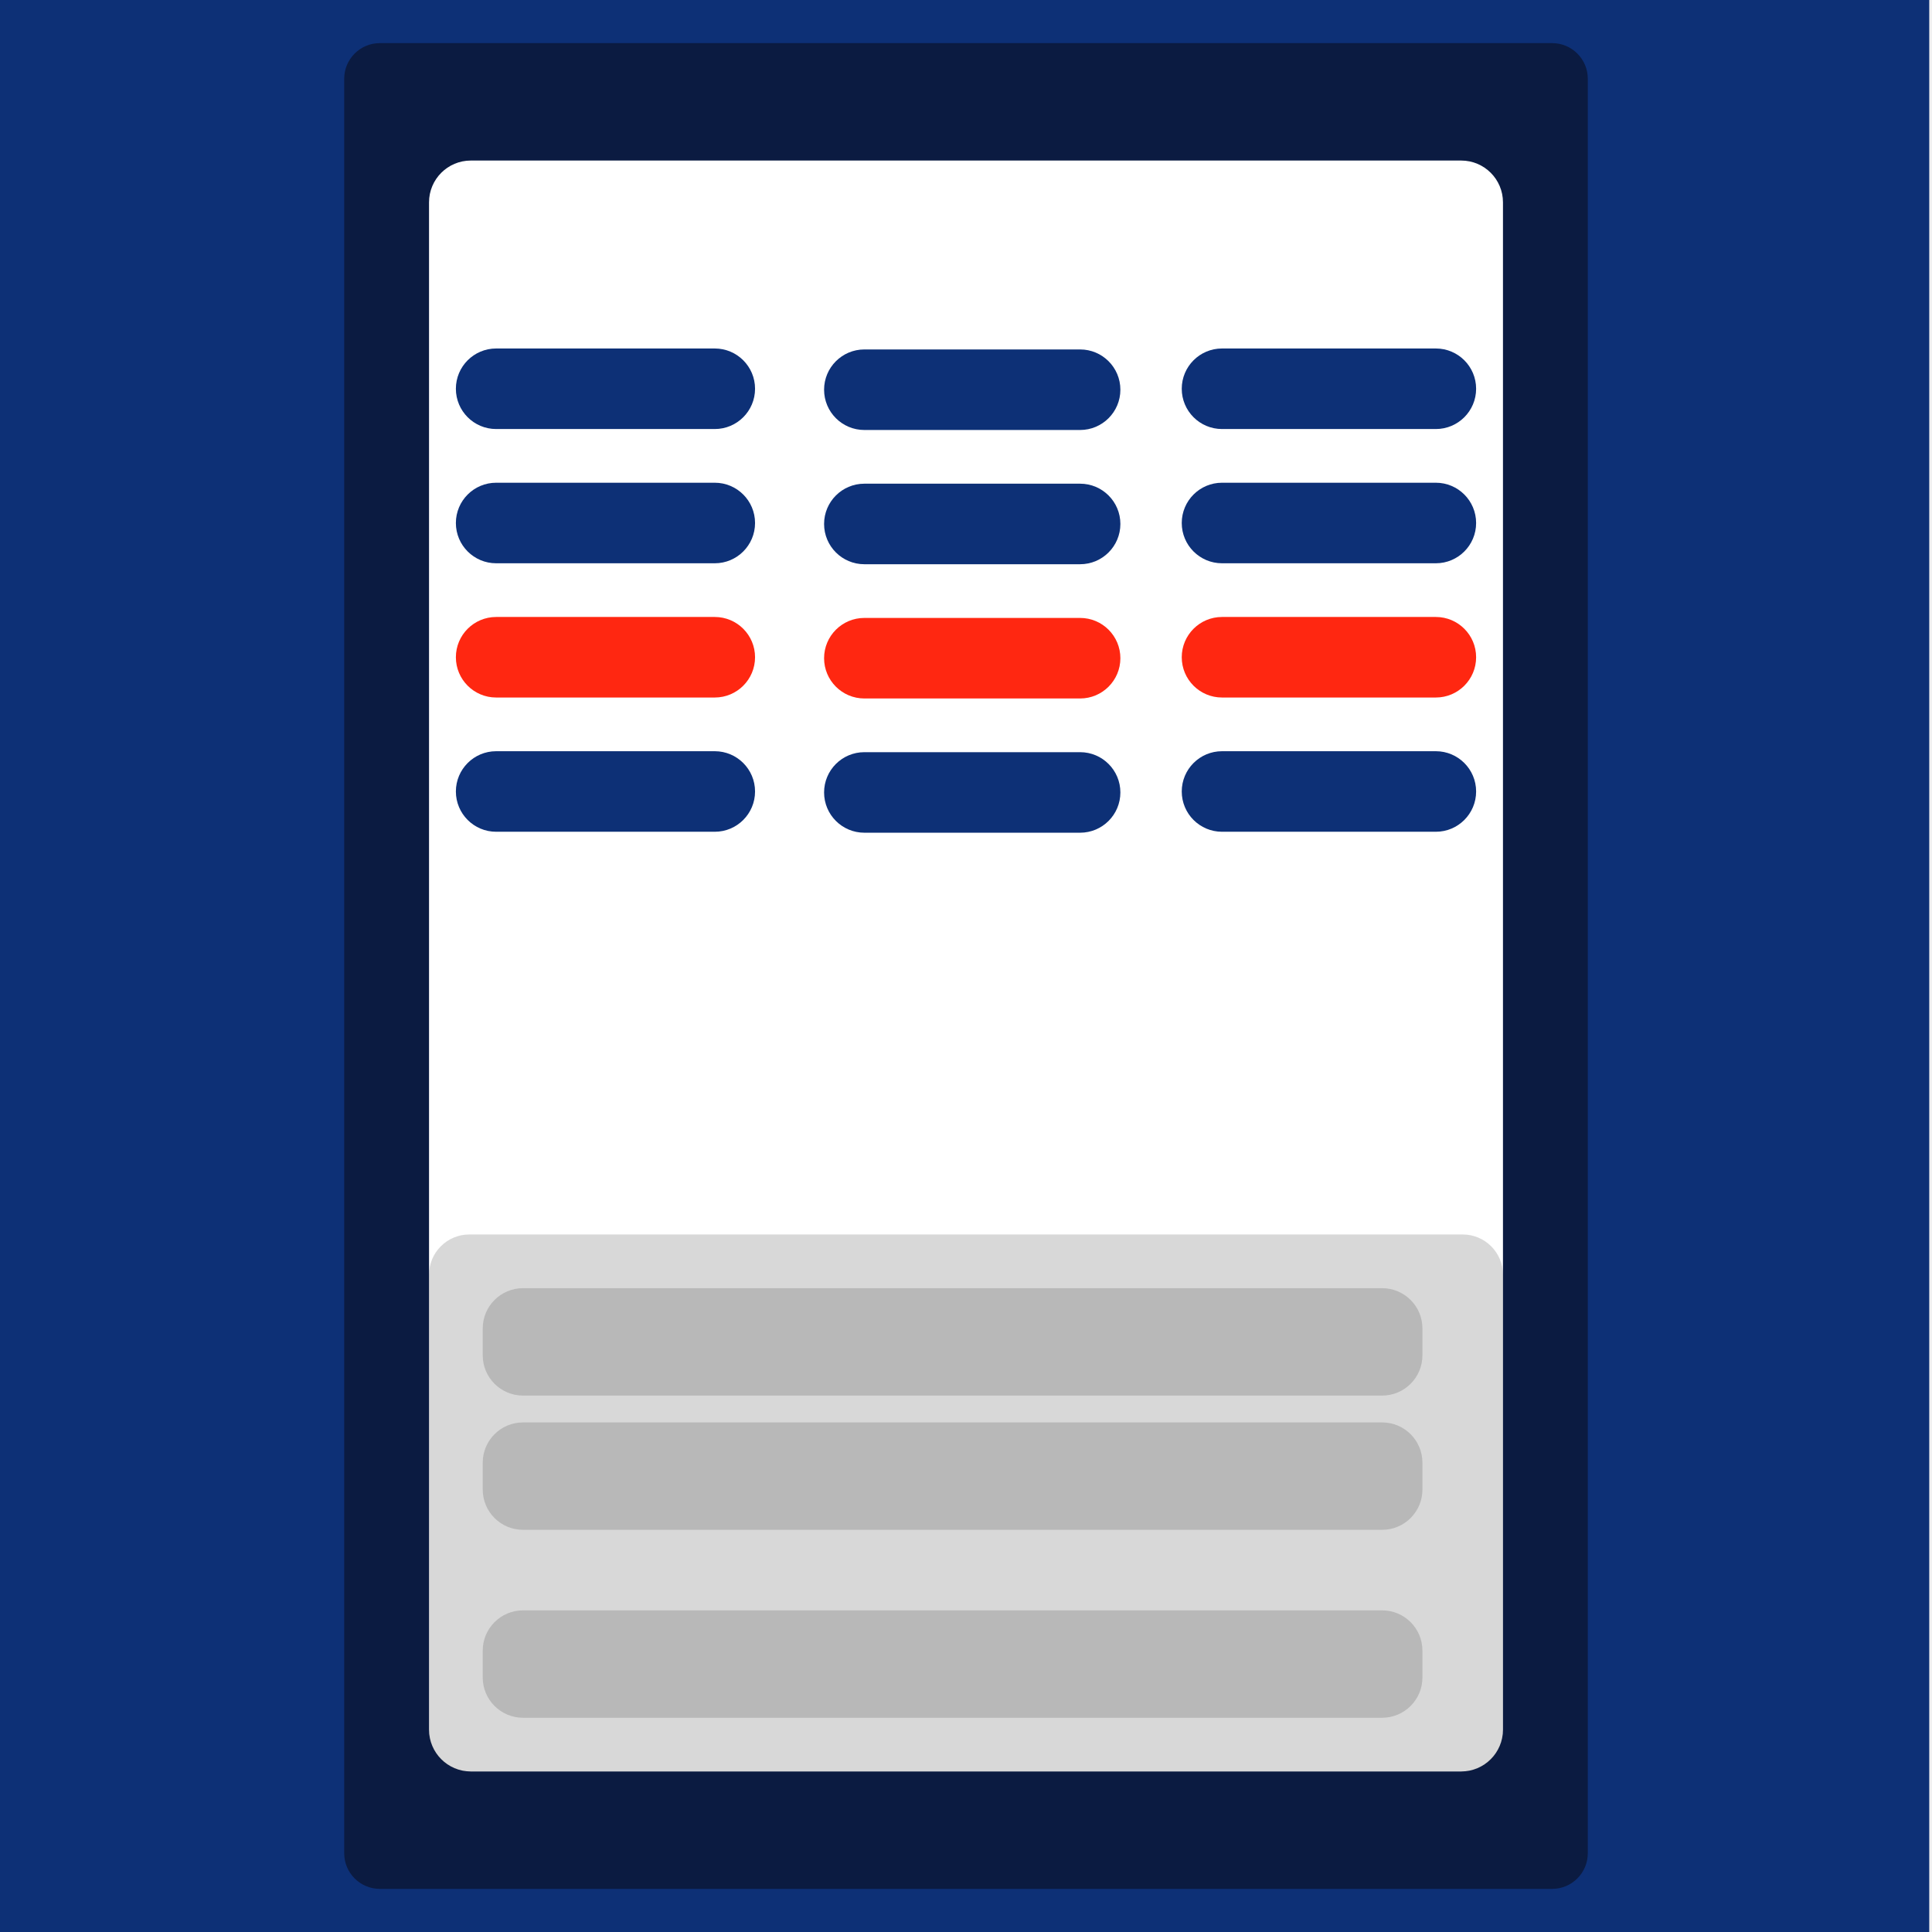
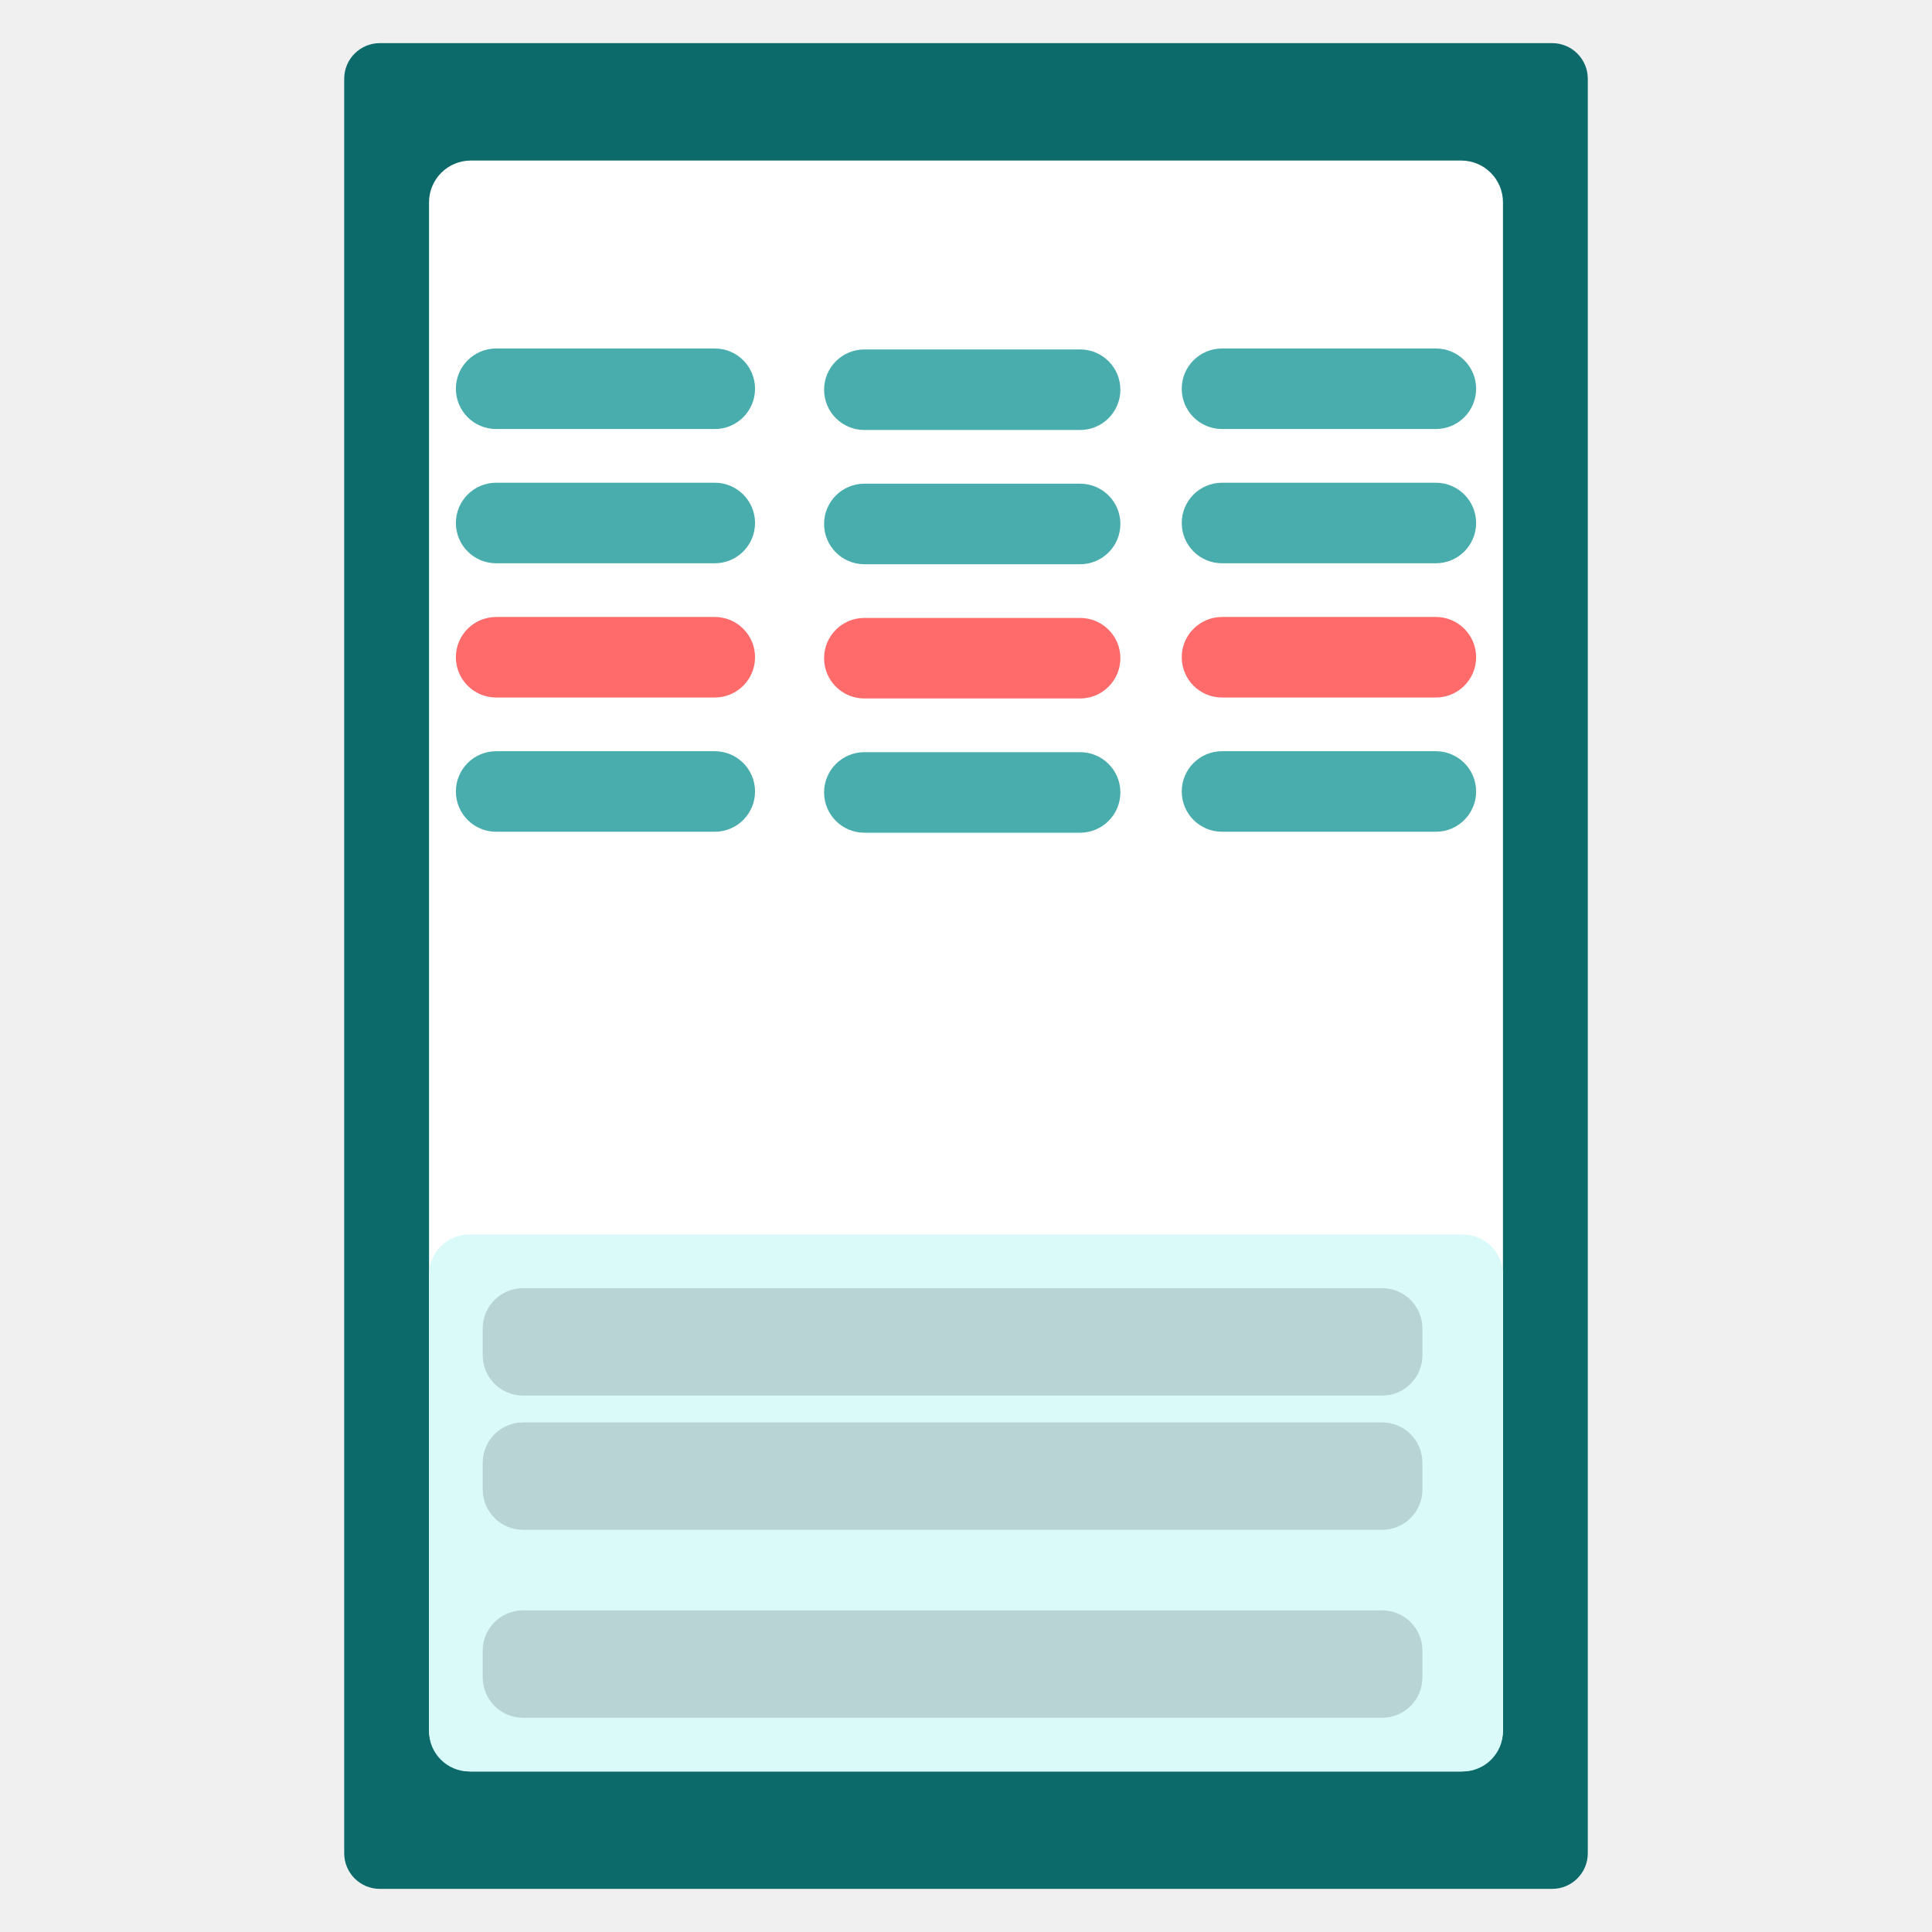
<svg xmlns="http://www.w3.org/2000/svg" width="2000" height="2000" viewBox="0 0 2000 2000" id="svg2" version="1.1">
  <defs id="defs4">
    <clipPath clipPathUnits="userSpaceOnUse" id="clipPath4378">
      <rect style="color:#000000;clip-rule:nonzero;display:inline;overflow:visible;visibility:visible;opacity:1;isolation:auto;mix-blend-mode:normal;color-interpolation:sRGB;color-interpolation-filters:linearRGB;solid-color:#000000;solid-opacity:1;fill:#0b1b41;fill-opacity:1;fill-rule:evenodd;stroke:none;stroke-width:1px;stroke-linecap:butt;stroke-linejoin:miter;stroke-miterlimit:4;stroke-dasharray:none;stroke-dashoffset:0;stroke-opacity:1;color-rendering:auto;image-rendering:auto;shape-rendering:auto;text-rendering:auto;enable-background:accumulate" id="rect4380" width="1000" height="1600" x="0" y="2.2617187e-05" ry="0" />
    </clipPath>
    <clipPath clipPathUnits="userSpaceOnUse" id="clipPath4382">
      <rect style="color:#000000;clip-rule:nonzero;display:inline;overflow:visible;visibility:visible;opacity:1;isolation:auto;mix-blend-mode:normal;color-interpolation:sRGB;color-interpolation-filters:linearRGB;solid-color:#000000;solid-opacity:1;fill:#0b1b41;fill-opacity:1;fill-rule:evenodd;stroke:none;stroke-width:1px;stroke-linecap:butt;stroke-linejoin:miter;stroke-miterlimit:4;stroke-dasharray:none;stroke-dashoffset:0;stroke-opacity:1;color-rendering:auto;image-rendering:auto;shape-rendering:auto;text-rendering:auto;enable-background:accumulate" id="rect4384" width="1000" height="1600" x="0" y="0" ry="0" />
    </clipPath>
  </defs>
-   <g id="layer2" style="display:inline" transform="translate(0,1000)">
-     <rect style="color:#000000;clip-rule:nonzero;display:inline;overflow:visible;visibility:visible;opacity:1;isolation:auto;mix-blend-mode:normal;color-interpolation:sRGB;color-interpolation-filters:linearRGB;solid-color:#000000;solid-opacity:1;fill:#0d3076;fill-opacity:1;fill-rule:evenodd;stroke:none;stroke-width:1px;stroke-linecap:butt;stroke-linejoin:miter;stroke-miterlimit:4;stroke-dasharray:none;stroke-dashoffset:0;stroke-opacity:1;color-rendering:auto;image-rendering:auto;shape-rendering:auto;text-rendering:auto;enable-background:accumulate" id="rect4266" width="1997.143" height="2000" x="0" y="-1000" ry="0" />
-   </g>
+   <g id="layer2" style="display:inline" transform="translate(0,1000)" />
  <g id="layer1" transform="translate(0,947.6378)" style="display:none;opacity:1">
    <circle style="display:inline;opacity:1;fill:#0d3076;fill-opacity:1;fill-rule:evenodd;stroke:#000000;stroke-width:1.257px;stroke-linecap:butt;stroke-linejoin:miter;stroke-opacity:1" id="path4230" cx="1000" cy="52.362" r="377.015" />
  </g>
  <g id="layer3" transform="translate(0,400)">
-     <rect style="color:#000000;clip-rule:nonzero;display:inline;overflow:visible;visibility:visible;opacity:1;isolation:auto;mix-blend-mode:normal;color-interpolation:sRGB;color-interpolation-filters:linearRGB;solid-color:#000000;solid-opacity:1;fill:#0b1b41;fill-opacity:1;fill-rule:evenodd;stroke:none;stroke-width:1px;stroke-linecap:butt;stroke-linejoin:miter;stroke-miterlimit:4;stroke-dasharray:none;stroke-dashoffset:0;stroke-opacity:1;color-rendering:auto;image-rendering:auto;shape-rendering:auto;text-rendering:auto;enable-background:accumulate" id="rect4204" width="1287.361" height="1910.715" x="356.319" y="-355.357" ry="36.902" />
+     <rect style="color:#000000;clip-rule:nonzero;display:inline;overflow:visible;visibility:visible;opacity:1;isolation:auto;mix-blend-mode:normal;color-interpolation:sRGB;color-interpolation-filters:linearRGB;solid-color:#000000;solid-opacity:1;fill:#0d6a6a;fill-opacity:1;fill-rule:evenodd;stroke:none;stroke-width:1px;stroke-linecap:butt;stroke-linejoin:miter;stroke-miterlimit:4;stroke-dasharray:none;stroke-dashoffset:0;stroke-opacity:1;color-rendering:auto;image-rendering:auto;shape-rendering:auto;text-rendering:auto;enable-background:accumulate" id="rect4204" width="1287.361" height="1910.715" x="356.319" y="-355.357" ry="36.902" />
    <rect style="color:#000000;clip-rule:nonzero;display:inline;overflow:visible;visibility:visible;opacity:1;isolation:auto;mix-blend-mode:normal;color-interpolation:sRGB;color-interpolation-filters:linearRGB;solid-color:#000000;solid-opacity:1;fill:#ffffff;fill-opacity:1;fill-rule:evenodd;stroke:none;stroke-width:1px;stroke-linecap:butt;stroke-linejoin:miter;stroke-miterlimit:4;stroke-dasharray:none;stroke-dashoffset:0;stroke-opacity:1;color-rendering:auto;image-rendering:auto;shape-rendering:auto;text-rendering:auto;enable-background:accumulate" id="rect4206" width="1111.736" height="1667.603" x="444.132" y="-233.802" ry="43.249" />
-     <rect style="color:#000000;clip-rule:nonzero;display:inline;overflow:visible;visibility:visible;opacity:1;isolation:auto;mix-blend-mode:normal;color-interpolation:sRGB;color-interpolation-filters:linearRGB;solid-color:#000000;solid-opacity:1;fill:#0d3076;fill-opacity:1;fill-rule:evenodd;stroke:none;stroke-width:1px;stroke-linecap:butt;stroke-linejoin:miter;stroke-miterlimit:4;stroke-dasharray:none;stroke-dashoffset:0;stroke-opacity:1;color-rendering:auto;image-rendering:auto;shape-rendering:auto;text-rendering:auto;enable-background:accumulate" id="rect4855" width="309.698" height="83.38" x="471.926" y="-39.248" ry="41.69" />
-     <rect style="color:#000000;clip-rule:nonzero;display:inline;overflow:visible;visibility:visible;opacity:1;isolation:auto;mix-blend-mode:normal;color-interpolation:sRGB;color-interpolation-filters:linearRGB;solid-color:#000000;solid-opacity:1;fill:#0d3076;fill-opacity:1;fill-rule:evenodd;stroke:none;stroke-width:1px;stroke-linecap:butt;stroke-linejoin:miter;stroke-miterlimit:4;stroke-dasharray:none;stroke-dashoffset:0;stroke-opacity:1;color-rendering:auto;image-rendering:auto;shape-rendering:auto;text-rendering:auto;enable-background:accumulate" id="rect4855-3" width="306.72" height="83.38" x="853.092" y="-38.255" ry="41.69" />
-     <rect style="color:#000000;clip-rule:nonzero;display:inline;overflow:visible;visibility:visible;opacity:1;isolation:auto;mix-blend-mode:normal;color-interpolation:sRGB;color-interpolation-filters:linearRGB;solid-color:#000000;solid-opacity:1;fill:#0d3076;fill-opacity:1;fill-rule:evenodd;stroke:none;stroke-width:1px;stroke-linecap:butt;stroke-linejoin:miter;stroke-miterlimit:4;stroke-dasharray:none;stroke-dashoffset:0;stroke-opacity:1;color-rendering:auto;image-rendering:auto;shape-rendering:auto;text-rendering:auto;enable-background:accumulate" id="rect4855-3-5" width="304.735" height="83.38" x="1223.34" y="-39.248" ry="41.69" />
-     <rect style="color:#000000;clip-rule:nonzero;display:inline;overflow:visible;visibility:visible;opacity:1;isolation:auto;mix-blend-mode:normal;color-interpolation:sRGB;color-interpolation-filters:linearRGB;solid-color:#000000;solid-opacity:1;fill:#0d3076;fill-opacity:1;fill-rule:evenodd;stroke:none;stroke-width:1px;stroke-linecap:butt;stroke-linejoin:miter;stroke-miterlimit:4;stroke-dasharray:none;stroke-dashoffset:0;stroke-opacity:1;color-rendering:auto;image-rendering:auto;shape-rendering:auto;text-rendering:auto;enable-background:accumulate" id="rect4855-6" width="309.698" height="83.38" x="471.926" y="99.719" ry="41.69" />
-     <rect style="color:#000000;clip-rule:nonzero;display:inline;overflow:visible;visibility:visible;opacity:1;isolation:auto;mix-blend-mode:normal;color-interpolation:sRGB;color-interpolation-filters:linearRGB;solid-color:#000000;solid-opacity:1;fill:#0d3076;fill-opacity:1;fill-rule:evenodd;stroke:none;stroke-width:1px;stroke-linecap:butt;stroke-linejoin:miter;stroke-miterlimit:4;stroke-dasharray:none;stroke-dashoffset:0;stroke-opacity:1;color-rendering:auto;image-rendering:auto;shape-rendering:auto;text-rendering:auto;enable-background:accumulate" id="rect4855-3-2" width="306.72" height="83.38" x="853.092" y="100.712" ry="41.69" />
-     <rect style="color:#000000;clip-rule:nonzero;display:inline;overflow:visible;visibility:visible;opacity:1;isolation:auto;mix-blend-mode:normal;color-interpolation:sRGB;color-interpolation-filters:linearRGB;solid-color:#000000;solid-opacity:1;fill:#0d3076;fill-opacity:1;fill-rule:evenodd;stroke:none;stroke-width:1px;stroke-linecap:butt;stroke-linejoin:miter;stroke-miterlimit:4;stroke-dasharray:none;stroke-dashoffset:0;stroke-opacity:1;color-rendering:auto;image-rendering:auto;shape-rendering:auto;text-rendering:auto;enable-background:accumulate" id="rect4855-3-5-9" width="304.735" height="83.38" x="1223.34" y="99.719" ry="41.69" />
-     <rect style="color:#000000;clip-rule:nonzero;display:inline;overflow:visible;visibility:visible;opacity:1;isolation:auto;mix-blend-mode:normal;color-interpolation:sRGB;color-interpolation-filters:linearRGB;solid-color:#000000;solid-opacity:1;fill:#ff2711;fill-opacity:1;fill-rule:evenodd;stroke:none;stroke-width:1px;stroke-linecap:butt;stroke-linejoin:miter;stroke-miterlimit:4;stroke-dasharray:none;stroke-dashoffset:0;stroke-opacity:1;color-rendering:auto;image-rendering:auto;shape-rendering:auto;text-rendering:auto;enable-background:accumulate" id="rect4855-6-1" width="309.698" height="83.38" x="471.926" y="238.686" ry="41.69" />
-     <rect style="color:#000000;clip-rule:nonzero;display:inline;overflow:visible;visibility:visible;opacity:1;isolation:auto;mix-blend-mode:normal;color-interpolation:sRGB;color-interpolation-filters:linearRGB;solid-color:#000000;solid-opacity:1;fill:#ff2711;fill-opacity:1;fill-rule:evenodd;stroke:none;stroke-width:1px;stroke-linecap:butt;stroke-linejoin:miter;stroke-miterlimit:4;stroke-dasharray:none;stroke-dashoffset:0;stroke-opacity:1;color-rendering:auto;image-rendering:auto;shape-rendering:auto;text-rendering:auto;enable-background:accumulate" id="rect4855-3-2-2" width="306.72" height="83.38" x="853.092" y="239.679" ry="41.69" />
-     <rect style="color:#000000;clip-rule:nonzero;display:inline;overflow:visible;visibility:visible;opacity:1;isolation:auto;mix-blend-mode:normal;color-interpolation:sRGB;color-interpolation-filters:linearRGB;solid-color:#000000;solid-opacity:1;fill:#ff2711;fill-opacity:1;fill-rule:evenodd;stroke:none;stroke-width:1px;stroke-linecap:butt;stroke-linejoin:miter;stroke-miterlimit:4;stroke-dasharray:none;stroke-dashoffset:0;stroke-opacity:1;color-rendering:auto;image-rendering:auto;shape-rendering:auto;text-rendering:auto;enable-background:accumulate" id="rect4855-3-5-9-7" width="304.735" height="83.38" x="1223.34" y="238.686" ry="41.69" />
-     <rect style="color:#000000;clip-rule:nonzero;display:inline;overflow:visible;visibility:visible;opacity:1;isolation:auto;mix-blend-mode:normal;color-interpolation:sRGB;color-interpolation-filters:linearRGB;solid-color:#000000;solid-opacity:1;fill:#0d3076;fill-opacity:1;fill-rule:evenodd;stroke:none;stroke-width:1px;stroke-linecap:butt;stroke-linejoin:miter;stroke-miterlimit:4;stroke-dasharray:none;stroke-dashoffset:0;stroke-opacity:1;color-rendering:auto;image-rendering:auto;shape-rendering:auto;text-rendering:auto;enable-background:accumulate" id="rect4855-6-1-0" width="309.698" height="83.38" x="471.926" y="377.653" ry="41.69" />
-     <rect style="color:#000000;clip-rule:nonzero;display:inline;overflow:visible;visibility:visible;opacity:1;isolation:auto;mix-blend-mode:normal;color-interpolation:sRGB;color-interpolation-filters:linearRGB;solid-color:#000000;solid-opacity:1;fill:#0d3076;fill-opacity:1;fill-rule:evenodd;stroke:none;stroke-width:1px;stroke-linecap:butt;stroke-linejoin:miter;stroke-miterlimit:4;stroke-dasharray:none;stroke-dashoffset:0;stroke-opacity:1;color-rendering:auto;image-rendering:auto;shape-rendering:auto;text-rendering:auto;enable-background:accumulate" id="rect4855-3-2-2-9" width="306.72" height="83.38" x="853.092" y="378.646" ry="41.69" />
-     <rect style="color:#000000;clip-rule:nonzero;display:inline;overflow:visible;visibility:visible;opacity:1;isolation:auto;mix-blend-mode:normal;color-interpolation:sRGB;color-interpolation-filters:linearRGB;solid-color:#000000;solid-opacity:1;fill:#0d3076;fill-opacity:1;fill-rule:evenodd;stroke:none;stroke-width:1px;stroke-linecap:butt;stroke-linejoin:miter;stroke-miterlimit:4;stroke-dasharray:none;stroke-dashoffset:0;stroke-opacity:1;color-rendering:auto;image-rendering:auto;shape-rendering:auto;text-rendering:auto;enable-background:accumulate" id="rect4855-3-5-9-7-3" width="304.735" height="83.38" x="1223.34" y="377.653" ry="41.69" />
-     <rect style="color:#000000;clip-rule:nonzero;display:inline;overflow:visible;visibility:visible;opacity:1;isolation:auto;mix-blend-mode:normal;color-interpolation:sRGB;color-interpolation-filters:linearRGB;solid-color:#000000;solid-opacity:1;fill:#1e1e1f;fill-opacity:0.174;fill-rule:evenodd;stroke:none;stroke-width:1px;stroke-linecap:butt;stroke-linejoin:miter;stroke-miterlimit:4;stroke-dasharray:none;stroke-dashoffset:0;stroke-opacity:1;color-rendering:auto;image-rendering:auto;shape-rendering:auto;text-rendering:auto;enable-background:accumulate" id="rect4965" width="1111.736" height="555.868" x="444.132" y="877.934" ry="41.69" />
+     <rect style="color:#000000;clip-rule:nonzero;display:inline;overflow:visible;visibility:visible;opacity:1;isolation:auto;mix-blend-mode:normal;color-interpolation:sRGB;color-interpolation-filters:linearRGB;solid-color:#000000;solid-opacity:1;fill:#49adad;fill-opacity:1;fill-rule:evenodd;stroke:none;stroke-width:1px;stroke-linecap:butt;stroke-linejoin:miter;stroke-miterlimit:4;stroke-dasharray:none;stroke-dashoffset:0;stroke-opacity:1;color-rendering:auto;image-rendering:auto;shape-rendering:auto;text-rendering:auto;enable-background:accumulate" id="rect4855" width="309.698" height="83.38" x="471.926" y="-39.248" ry="41.69" />
+     <rect style="color:#000000;clip-rule:nonzero;display:inline;overflow:visible;visibility:visible;opacity:1;isolation:auto;mix-blend-mode:normal;color-interpolation:sRGB;color-interpolation-filters:linearRGB;solid-color:#000000;solid-opacity:1;fill:#49adad;fill-opacity:1;fill-rule:evenodd;stroke:none;stroke-width:1px;stroke-linecap:butt;stroke-linejoin:miter;stroke-miterlimit:4;stroke-dasharray:none;stroke-dashoffset:0;stroke-opacity:1;color-rendering:auto;image-rendering:auto;shape-rendering:auto;text-rendering:auto;enable-background:accumulate" id="rect4855-3" width="306.72" height="83.38" x="853.092" y="-38.255" ry="41.69" />
+     <rect style="color:#000000;clip-rule:nonzero;display:inline;overflow:visible;visibility:visible;opacity:1;isolation:auto;mix-blend-mode:normal;color-interpolation:sRGB;color-interpolation-filters:linearRGB;solid-color:#000000;solid-opacity:1;fill:#49adad;fill-opacity:1;fill-rule:evenodd;stroke:none;stroke-width:1px;stroke-linecap:butt;stroke-linejoin:miter;stroke-miterlimit:4;stroke-dasharray:none;stroke-dashoffset:0;stroke-opacity:1;color-rendering:auto;image-rendering:auto;shape-rendering:auto;text-rendering:auto;enable-background:accumulate" id="rect4855-3-5" width="304.735" height="83.38" x="1223.34" y="-39.248" ry="41.69" />
+     <rect style="color:#000000;clip-rule:nonzero;display:inline;overflow:visible;visibility:visible;opacity:1;isolation:auto;mix-blend-mode:normal;color-interpolation:sRGB;color-interpolation-filters:linearRGB;solid-color:#000000;solid-opacity:1;fill:#49adad;fill-opacity:1;fill-rule:evenodd;stroke:none;stroke-width:1px;stroke-linecap:butt;stroke-linejoin:miter;stroke-miterlimit:4;stroke-dasharray:none;stroke-dashoffset:0;stroke-opacity:1;color-rendering:auto;image-rendering:auto;shape-rendering:auto;text-rendering:auto;enable-background:accumulate" id="rect4855-6" width="309.698" height="83.38" x="471.926" y="99.719" ry="41.69" />
+     <rect style="color:#000000;clip-rule:nonzero;display:inline;overflow:visible;visibility:visible;opacity:1;isolation:auto;mix-blend-mode:normal;color-interpolation:sRGB;color-interpolation-filters:linearRGB;solid-color:#000000;solid-opacity:1;fill:#49adad;fill-opacity:1;fill-rule:evenodd;stroke:none;stroke-width:1px;stroke-linecap:butt;stroke-linejoin:miter;stroke-miterlimit:4;stroke-dasharray:none;stroke-dashoffset:0;stroke-opacity:1;color-rendering:auto;image-rendering:auto;shape-rendering:auto;text-rendering:auto;enable-background:accumulate" id="rect4855-3-2" width="306.72" height="83.38" x="853.092" y="100.712" ry="41.69" />
+     <rect style="color:#000000;clip-rule:nonzero;display:inline;overflow:visible;visibility:visible;opacity:1;isolation:auto;mix-blend-mode:normal;color-interpolation:sRGB;color-interpolation-filters:linearRGB;solid-color:#000000;solid-opacity:1;fill:#49adad;fill-opacity:1;fill-rule:evenodd;stroke:none;stroke-width:1px;stroke-linecap:butt;stroke-linejoin:miter;stroke-miterlimit:4;stroke-dasharray:none;stroke-dashoffset:0;stroke-opacity:1;color-rendering:auto;image-rendering:auto;shape-rendering:auto;text-rendering:auto;enable-background:accumulate" id="rect4855-3-5-9" width="304.735" height="83.38" x="1223.34" y="99.719" ry="41.69" />
+     <rect style="color:#000000;clip-rule:nonzero;display:inline;overflow:visible;visibility:visible;opacity:1;isolation:auto;mix-blend-mode:normal;color-interpolation:sRGB;color-interpolation-filters:linearRGB;solid-color:#000000;solid-opacity:1;fill:#ff6b6b;fill-opacity:1;fill-rule:evenodd;stroke:none;stroke-width:1px;stroke-linecap:butt;stroke-linejoin:miter;stroke-miterlimit:4;stroke-dasharray:none;stroke-dashoffset:0;stroke-opacity:1;color-rendering:auto;image-rendering:auto;shape-rendering:auto;text-rendering:auto;enable-background:accumulate" id="rect4855-6-1" width="309.698" height="83.38" x="471.926" y="238.686" ry="41.69" />
+     <rect style="color:#000000;clip-rule:nonzero;display:inline;overflow:visible;visibility:visible;opacity:1;isolation:auto;mix-blend-mode:normal;color-interpolation:sRGB;color-interpolation-filters:linearRGB;solid-color:#000000;solid-opacity:1;fill:#ff6b6b;fill-opacity:1;fill-rule:evenodd;stroke:none;stroke-width:1px;stroke-linecap:butt;stroke-linejoin:miter;stroke-miterlimit:4;stroke-dasharray:none;stroke-dashoffset:0;stroke-opacity:1;color-rendering:auto;image-rendering:auto;shape-rendering:auto;text-rendering:auto;enable-background:accumulate" id="rect4855-3-2-2" width="306.72" height="83.38" x="853.092" y="239.679" ry="41.69" />
+     <rect style="color:#000000;clip-rule:nonzero;display:inline;overflow:visible;visibility:visible;opacity:1;isolation:auto;mix-blend-mode:normal;color-interpolation:sRGB;color-interpolation-filters:linearRGB;solid-color:#000000;solid-opacity:1;fill:#ff6b6b;fill-opacity:1;fill-rule:evenodd;stroke:none;stroke-width:1px;stroke-linecap:butt;stroke-linejoin:miter;stroke-miterlimit:4;stroke-dasharray:none;stroke-dashoffset:0;stroke-opacity:1;color-rendering:auto;image-rendering:auto;shape-rendering:auto;text-rendering:auto;enable-background:accumulate" id="rect4855-3-5-9-7" width="304.735" height="83.38" x="1223.34" y="238.686" ry="41.69" />
+     <rect style="color:#000000;clip-rule:nonzero;display:inline;overflow:visible;visibility:visible;opacity:1;isolation:auto;mix-blend-mode:normal;color-interpolation:sRGB;color-interpolation-filters:linearRGB;solid-color:#000000;solid-opacity:1;fill:#49adad;fill-opacity:1;fill-rule:evenodd;stroke:none;stroke-width:1px;stroke-linecap:butt;stroke-linejoin:miter;stroke-miterlimit:4;stroke-dasharray:none;stroke-dashoffset:0;stroke-opacity:1;color-rendering:auto;image-rendering:auto;shape-rendering:auto;text-rendering:auto;enable-background:accumulate" id="rect4855-6-1-0" width="309.698" height="83.38" x="471.926" y="377.653" ry="41.69" />
+     <rect style="color:#000000;clip-rule:nonzero;display:inline;overflow:visible;visibility:visible;opacity:1;isolation:auto;mix-blend-mode:normal;color-interpolation:sRGB;color-interpolation-filters:linearRGB;solid-color:#000000;solid-opacity:1;fill:#49adad;fill-opacity:1;fill-rule:evenodd;stroke:none;stroke-width:1px;stroke-linecap:butt;stroke-linejoin:miter;stroke-miterlimit:4;stroke-dasharray:none;stroke-dashoffset:0;stroke-opacity:1;color-rendering:auto;image-rendering:auto;shape-rendering:auto;text-rendering:auto;enable-background:accumulate" id="rect4855-3-2-2-9" width="306.72" height="83.38" x="853.092" y="378.646" ry="41.69" />
+     <rect style="color:#000000;clip-rule:nonzero;display:inline;overflow:visible;visibility:visible;opacity:1;isolation:auto;mix-blend-mode:normal;color-interpolation:sRGB;color-interpolation-filters:linearRGB;solid-color:#000000;solid-opacity:1;fill:#49adad;fill-opacity:1;fill-rule:evenodd;stroke:none;stroke-width:1px;stroke-linecap:butt;stroke-linejoin:miter;stroke-miterlimit:4;stroke-dasharray:none;stroke-dashoffset:0;stroke-opacity:1;color-rendering:auto;image-rendering:auto;shape-rendering:auto;text-rendering:auto;enable-background:accumulate" id="rect4855-3-5-9-7-3" width="304.735" height="83.38" x="1223.34" y="377.653" ry="41.69" />
+     <rect style="color:#000000;clip-rule:nonzero;display:inline;overflow:visible;visibility:visible;opacity:1;isolation:auto;mix-blend-mode:normal;color-interpolation:sRGB;color-interpolation-filters:linearRGB;solid-color:#000000;solid-opacity:1;fill:#dafafa;fill-opacity:1;fill-rule:evenodd;stroke:none;stroke-width:1px;stroke-linecap:butt;stroke-linejoin:miter;stroke-miterlimit:4;stroke-dasharray:none;stroke-dashoffset:0;stroke-opacity:1;color-rendering:auto;image-rendering:auto;shape-rendering:auto;text-rendering:auto;enable-background:accumulate" id="rect4965" width="1111.736" height="555.868" x="444.132" y="877.934" ry="41.69" />
    <rect style="color:#000000;clip-rule:nonzero;display:inline;overflow:visible;visibility:visible;opacity:1;isolation:auto;mix-blend-mode:normal;color-interpolation:sRGB;color-interpolation-filters:linearRGB;solid-color:#000000;solid-opacity:1;fill:#1e1e1f;fill-opacity:0.174;fill-rule:evenodd;stroke:none;stroke-width:1px;stroke-linecap:butt;stroke-linejoin:miter;stroke-miterlimit:4;stroke-dasharray:none;stroke-dashoffset:0;stroke-opacity:1;color-rendering:auto;image-rendering:auto;shape-rendering:auto;text-rendering:auto;enable-background:accumulate" id="rect4967" width="972.769" height="111.174" x="499.719" y="933.521" ry="41.69" />
    <rect style="color:#000000;clip-rule:nonzero;display:inline;overflow:visible;visibility:visible;opacity:1;isolation:auto;mix-blend-mode:normal;color-interpolation:sRGB;color-interpolation-filters:linearRGB;solid-color:#000000;solid-opacity:1;fill:#1e1e1f;fill-opacity:0.174;fill-rule:evenodd;stroke:none;stroke-width:1px;stroke-linecap:butt;stroke-linejoin:miter;stroke-miterlimit:4;stroke-dasharray:none;stroke-dashoffset:0;stroke-opacity:1;color-rendering:auto;image-rendering:auto;shape-rendering:auto;text-rendering:auto;enable-background:accumulate" id="rect4967-6" width="972.769" height="111.174" x="499.719" y="1072.487" ry="41.69" />
    <rect style="color:#000000;clip-rule:nonzero;display:inline;overflow:visible;visibility:visible;opacity:1;isolation:auto;mix-blend-mode:normal;color-interpolation:sRGB;color-interpolation-filters:linearRGB;solid-color:#000000;solid-opacity:1;fill:#1e1e1f;fill-opacity:0.174;fill-rule:evenodd;stroke:none;stroke-width:1px;stroke-linecap:butt;stroke-linejoin:miter;stroke-miterlimit:4;stroke-dasharray:none;stroke-dashoffset:0;stroke-opacity:1;color-rendering:auto;image-rendering:auto;shape-rendering:auto;text-rendering:auto;enable-background:accumulate" id="rect4967-6-0" width="972.769" height="111.174" x="499.719" y="1267.041" ry="41.69" />
  </g>
</svg>
